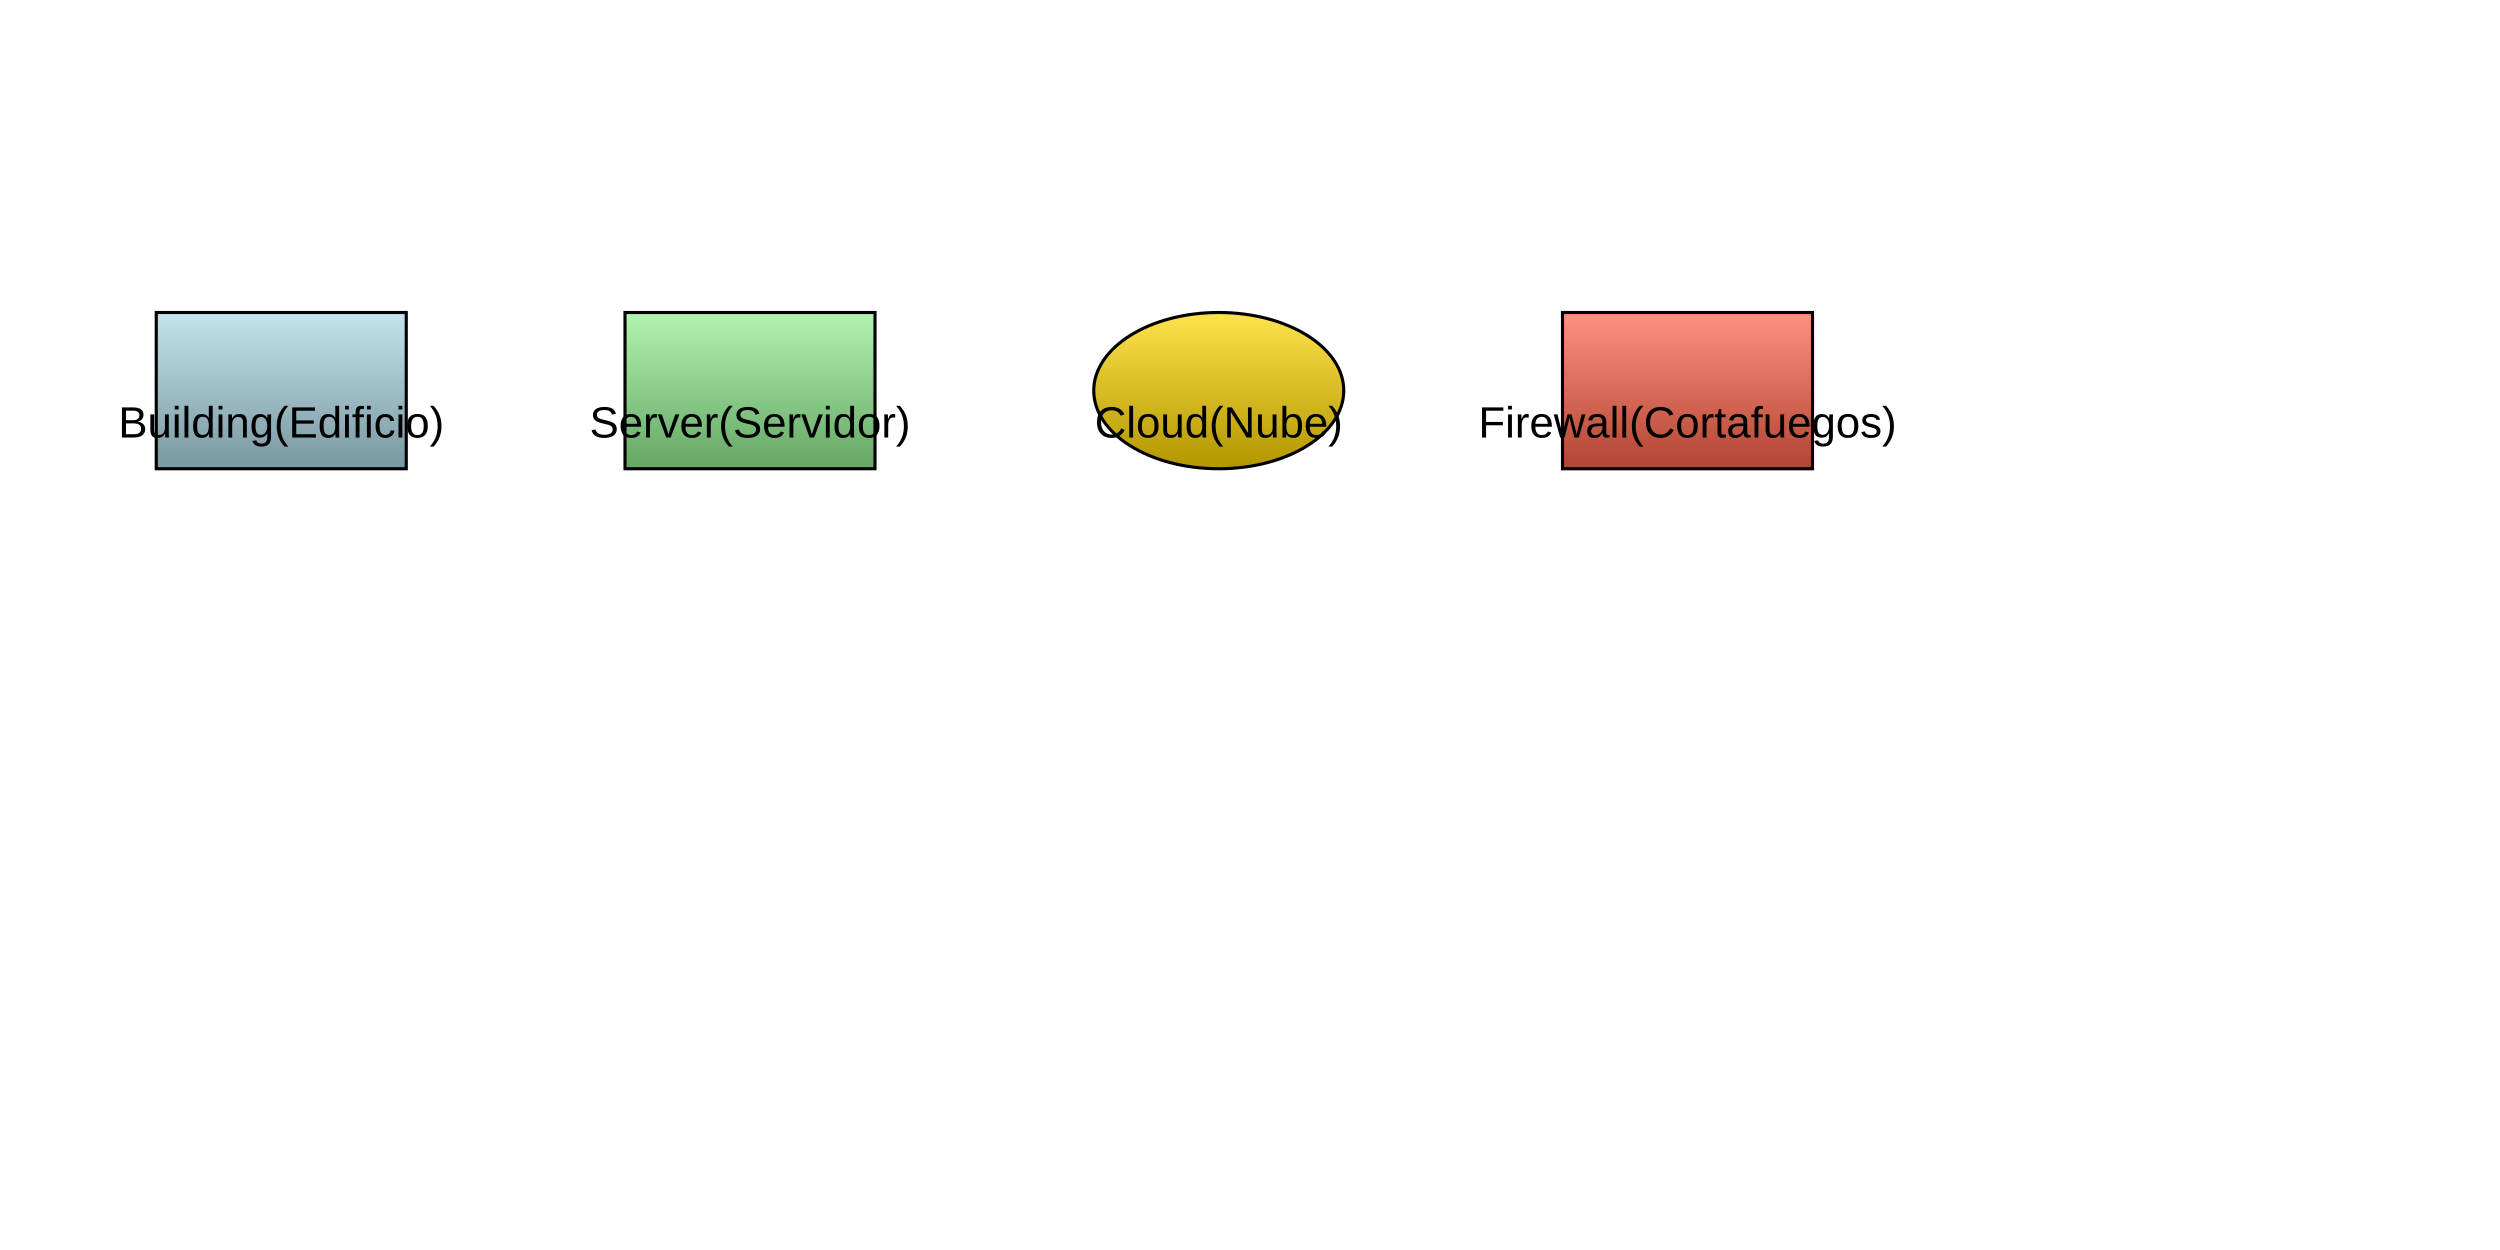
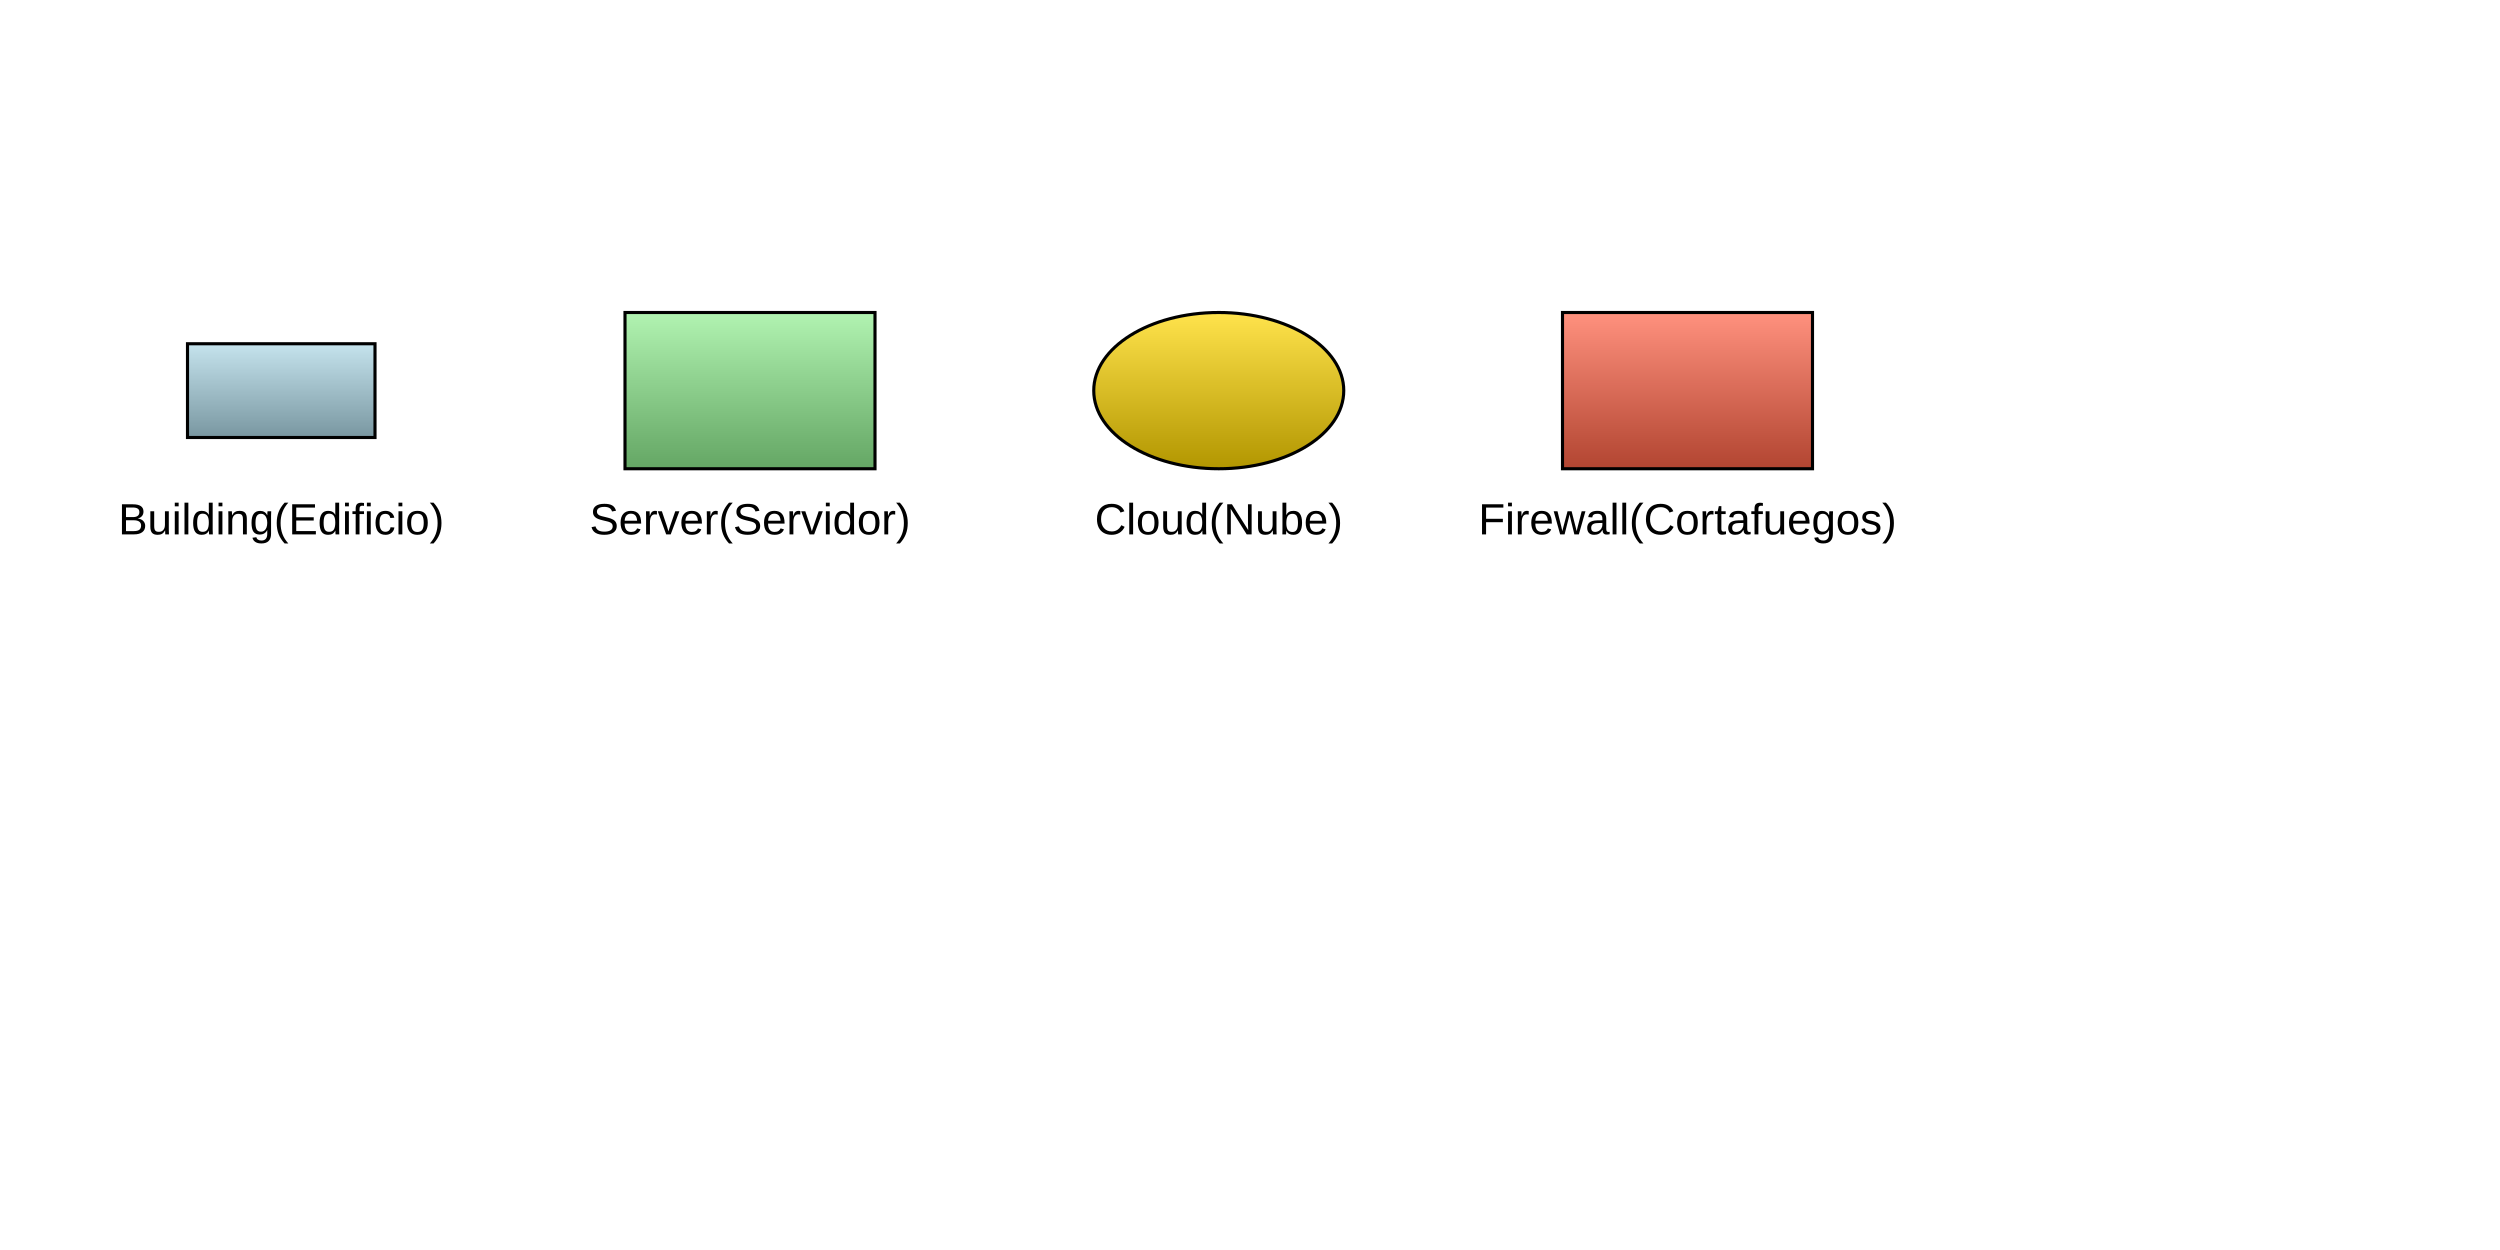
<svg xmlns="http://www.w3.org/2000/svg" baseProfile="full" height="400" version="1.1" viewBox="0,0,800,400" width="800">
  <defs>
    <marker id="arrow-end" markerHeight="10" markerWidth="10" orient="auto" refX="10" refY="5">
      <path d="M 0 0 L 10 5 L 0 10 z" fill="black" />
    </marker>
    <marker id="arrow-start" markerHeight="10" markerWidth="10" orient="auto" refX="0" refY="5">
      <path d="M 10 0 L 0 5 L 10 10 z" fill="black" />
    </marker>
    <linearGradient id="gradient-building1" x1="0%" x2="0%" y1="0%" y2="100%">
      <stop offset="0%" stop-color="#c5e3ed" />
      <stop offset="100%" stop-color="#7997a1" />
    </linearGradient>
    <linearGradient id="gradient-server1" x1="0%" x2="0%" y1="0%" y2="100%">
      <stop offset="0%" stop-color="#b1f3b1" />
      <stop offset="100%" stop-color="#64a664" />
    </linearGradient>
    <linearGradient id="gradient-cloud1" x1="0%" x2="0%" y1="0%" y2="100%">
      <stop offset="0%" stop-color="#ffe34c" />
      <stop offset="100%" stop-color="#b29600" />
    </linearGradient>
    <linearGradient id="gradient-firewall1" x1="0%" x2="0%" y1="0%" y2="100%">
      <stop offset="0%" stop-color="#ff917e" />
      <stop offset="100%" stop-color="#b24531" />
    </linearGradient>
  </defs>
-   <rect fill="url(#gradient-building1)" height="50" stroke="black" width="80" x="50" y="100" />
+   <rect fill="url(#gradient-building1)" height="30.0" stroke="black" width="60.0" x="60.0" y="110.0" />
  <rect fill="url(#gradient-server1)" height="50" stroke="black" width="80" x="200" y="100" />
  <ellipse cx="390.0" cy="125.0" fill="url(#gradient-cloud1)" rx="40.0" ry="25.0" stroke="black" />
  <rect fill="url(#gradient-firewall1)" height="50" stroke="black" width="80" x="500" y="100" />
-   <text fill="black" font-family="Arial, sans-serif" font-size="14px" text-anchor="middle" x="90.0" y="140.0">Building
+   <text fill="black" font-family="Arial, sans-serif" font-size="14px" text-anchor="middle" x="90.0" y="171.0">Building
(Edificio)</text>
-   <text fill="black" font-family="Arial, sans-serif" font-size="14px" text-anchor="middle" x="240.0" y="140.0">Server
+   <text fill="black" font-family="Arial, sans-serif" font-size="14px" text-anchor="middle" x="240.0" y="171.0">Server
(Servidor)</text>
-   <text fill="black" font-family="Arial, sans-serif" font-size="14px" text-anchor="middle" x="390.0" y="140.0">Cloud
+   <text fill="black" font-family="Arial, sans-serif" font-size="14px" text-anchor="middle" x="390.0" y="171.0">Cloud
(Nube)</text>
-   <text fill="black" font-family="Arial, sans-serif" font-size="14px" text-anchor="middle" x="540.0" y="140.0">Firewall
+   <text fill="black" font-family="Arial, sans-serif" font-size="14px" text-anchor="middle" x="540.0" y="171.0">Firewall
(Cortafuegos)</text>
</svg>
